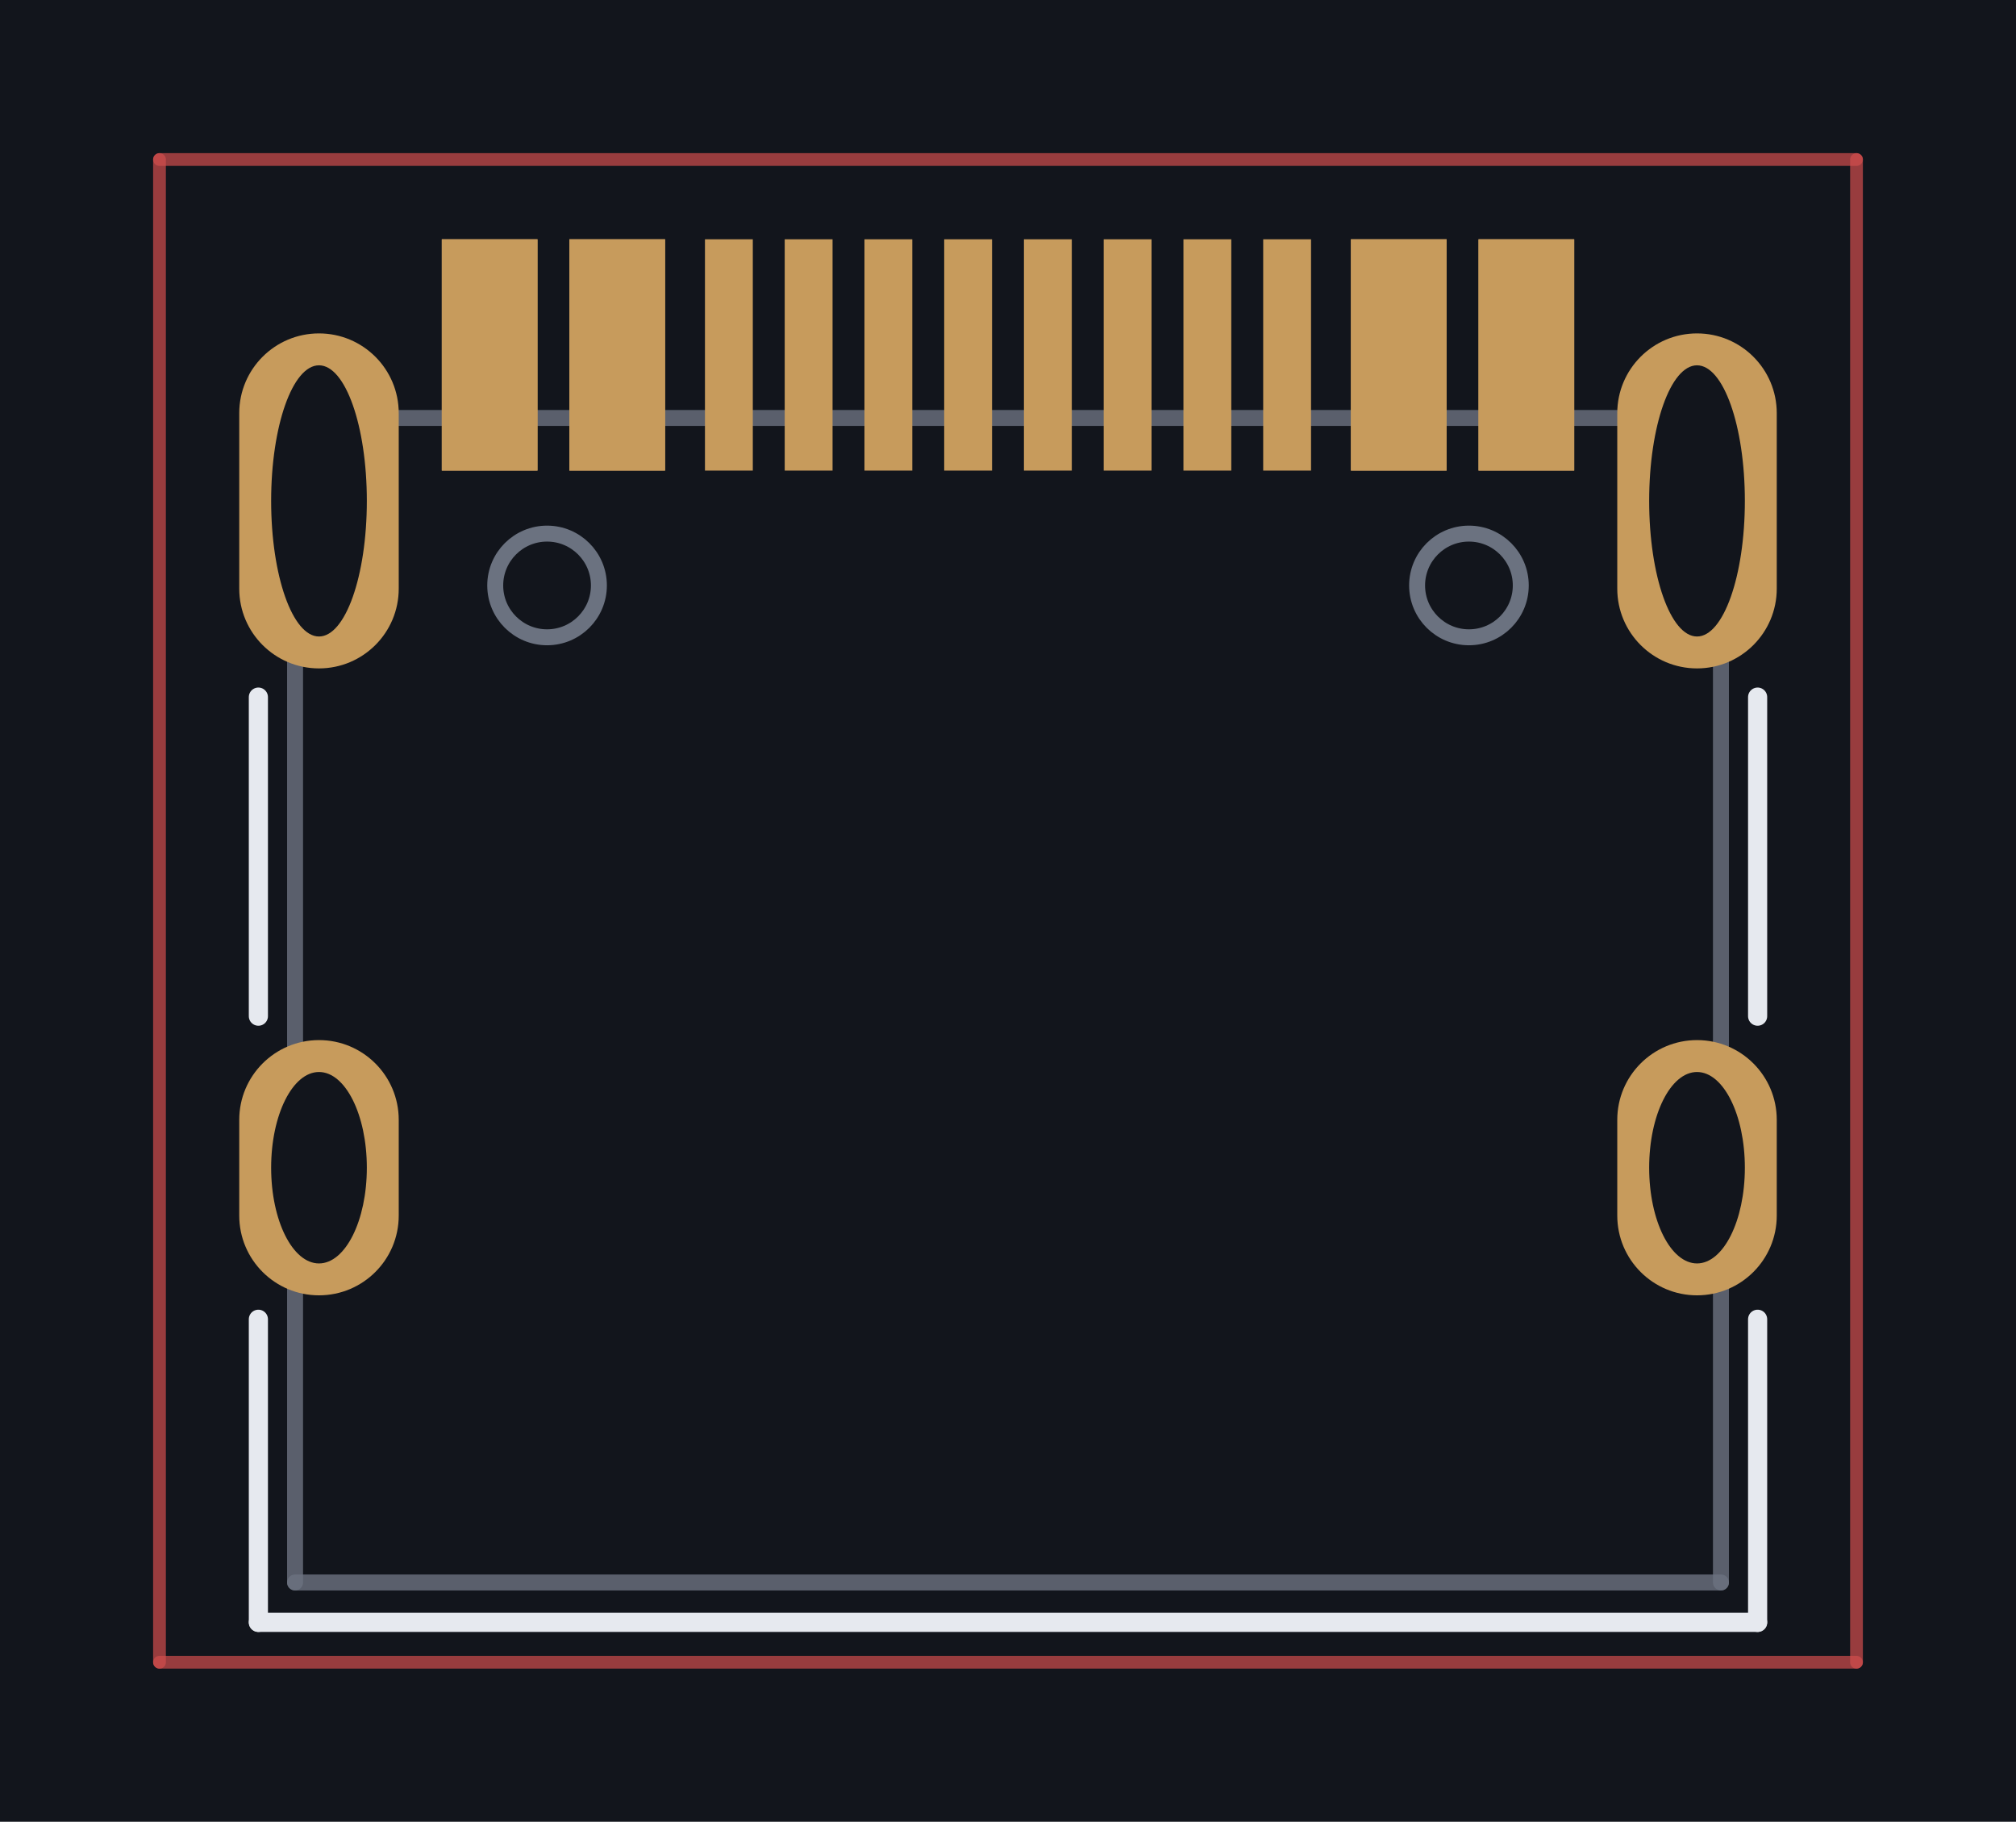
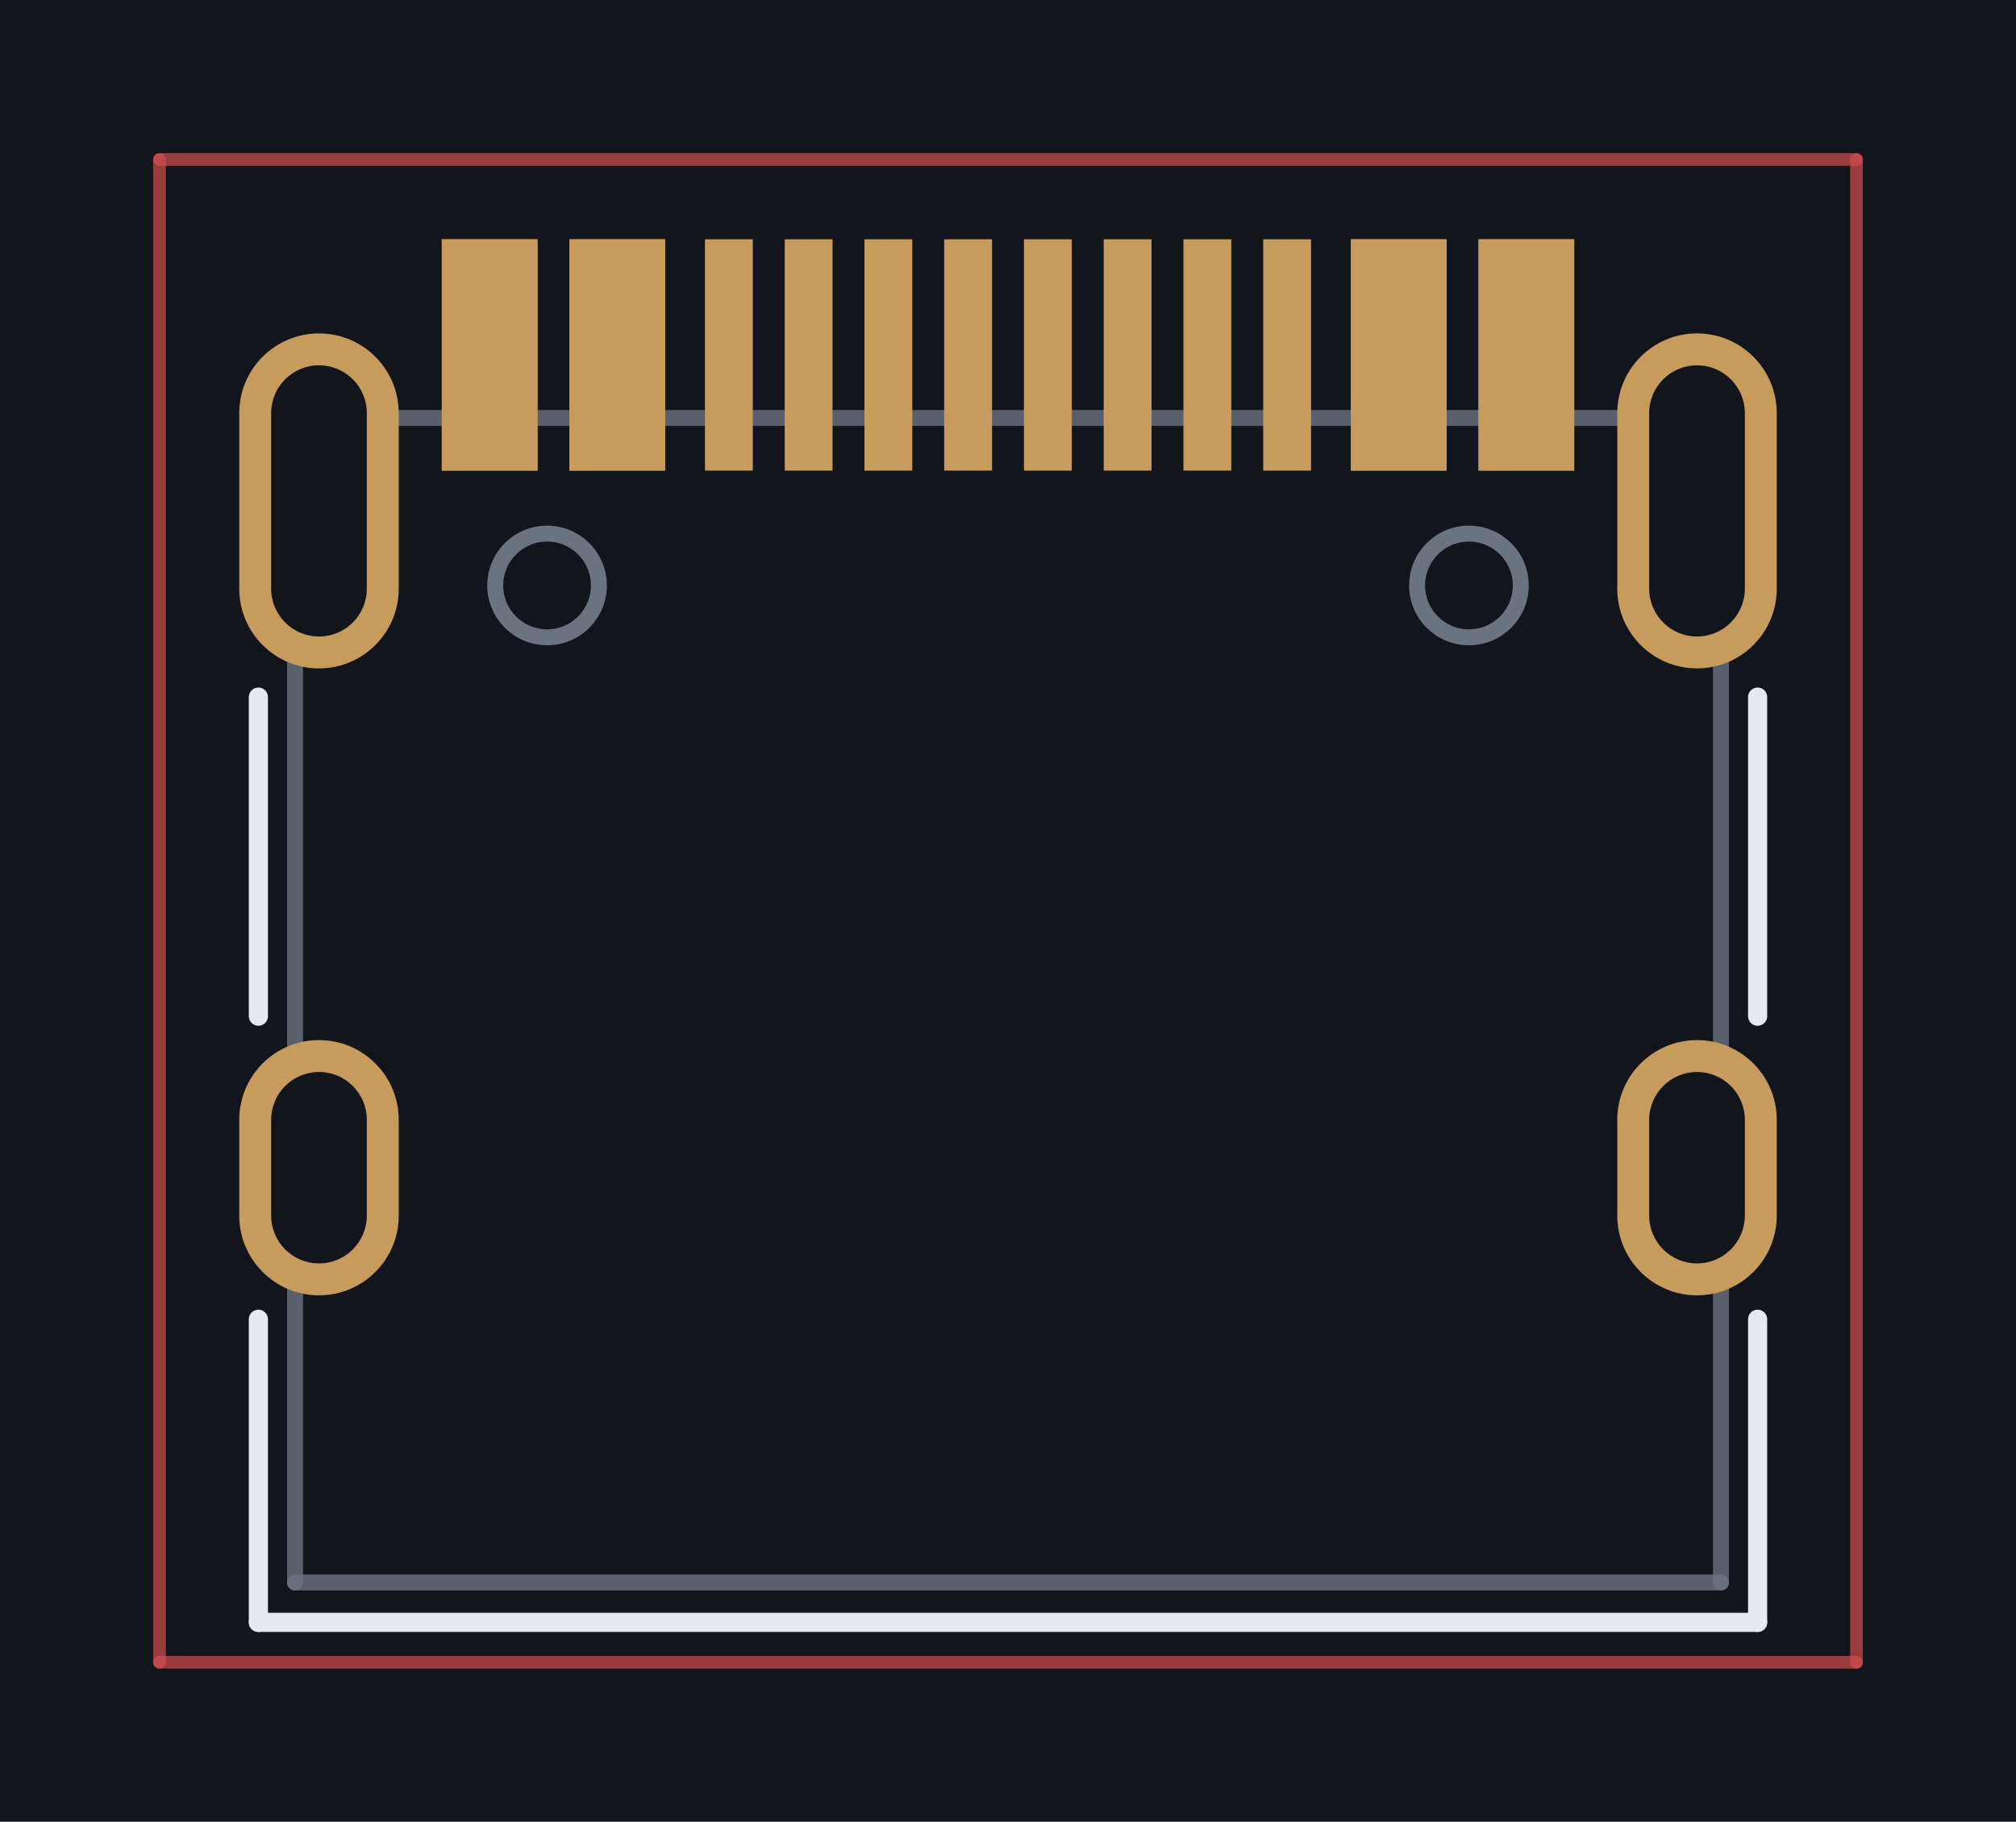
<svg xmlns="http://www.w3.org/2000/svg" viewBox="-6.32 -6.27 12.64 11.42" preserveAspectRatio="xMidYMid meet" style="width:100%;height:100%">
  <rect x="-6.32" y="-6.27" width="12.64" height="11.42" fill="#12151c" />
  <line x1="-4.470" y1="-3.650" x2="4.470" y2="-3.650" stroke="#6b7280" stroke-width="0.100" stroke-linecap="round" opacity="0.8" />
  <line x1="4.470" y1="-3.650" x2="4.470" y2="3.650" stroke="#6b7280" stroke-width="0.100" stroke-linecap="round" opacity="0.8" />
  <line x1="4.470" y1="3.650" x2="-4.470" y2="3.650" stroke="#6b7280" stroke-width="0.100" stroke-linecap="round" opacity="0.8" />
  <line x1="-4.470" y1="3.650" x2="-4.470" y2="-3.650" stroke="#6b7280" stroke-width="0.100" stroke-linecap="round" opacity="0.8" />
  <line x1="-4.700" y1="3.900" x2="4.700" y2="3.900" stroke="#e6e9ef" stroke-width="0.120" stroke-linecap="round" opacity="1" />
  <line x1="-4.700" y1="2.000" x2="-4.700" y2="3.900" stroke="#e6e9ef" stroke-width="0.120" stroke-linecap="round" opacity="1" />
  <line x1="-4.700" y1="-1.900" x2="-4.700" y2="0.100" stroke="#e6e9ef" stroke-width="0.120" stroke-linecap="round" opacity="1" />
  <line x1="4.700" y1="2.000" x2="4.700" y2="3.900" stroke="#e6e9ef" stroke-width="0.120" stroke-linecap="round" opacity="1" />
  <line x1="4.700" y1="-1.900" x2="4.700" y2="0.100" stroke="#e6e9ef" stroke-width="0.120" stroke-linecap="round" opacity="1" />
  <line x1="-5.320" y1="-5.270" x2="5.320" y2="-5.270" stroke="#d24d4d" stroke-width="0.080" stroke-linecap="round" opacity="0.7" />
  <line x1="5.320" y1="-5.270" x2="5.320" y2="4.150" stroke="#d24d4d" stroke-width="0.080" stroke-linecap="round" opacity="0.7" />
  <line x1="5.320" y1="4.150" x2="-5.320" y2="4.150" stroke="#d24d4d" stroke-width="0.080" stroke-linecap="round" opacity="0.7" />
  <line x1="-5.320" y1="4.150" x2="-5.320" y2="-5.270" stroke="#d24d4d" stroke-width="0.080" stroke-linecap="round" opacity="0.7" />
  <rect x="3.820" y="0.250" width="1.000" height="1.600" rx="0.500" fill="#c79b5c" />
-   <ellipse cx="4.320" cy="1.050" rx="0.300" ry="0.600" fill="#12151c" />
+   <rect x="4.020" y="0.450" width="0.600" height="1.200" rx="0.300" fill="#12151c" />
  <rect x="-4.820" y="0.250" width="1.000" height="1.600" rx="0.500" fill="#c79b5c" />
-   <ellipse cx="-4.320" cy="1.050" rx="0.300" ry="0.600" fill="#12151c" />
+   <rect x="-4.620" y="0.450" width="0.600" height="1.200" rx="0.300" fill="#12151c" />
  <rect x="-4.820" y="-4.180" width="1.000" height="2.100" rx="0.500" fill="#c79b5c" />
-   <ellipse cx="-4.320" cy="-3.130" rx="0.300" ry="0.850" fill="#12151c" />
+   <rect x="-4.620" y="-3.980" width="0.600" height="1.700" rx="0.300" fill="#12151c" />
  <rect x="3.820" y="-4.180" width="1.000" height="2.100" rx="0.500" fill="#c79b5c" />
-   <ellipse cx="4.320" cy="-3.130" rx="0.300" ry="0.850" fill="#12151c" />
+   <rect x="4.020" y="-3.980" width="0.600" height="1.700" rx="0.300" fill="#12151c" />
  <circle cx="2.890" cy="-2.600" r="0.325" fill="none" stroke="#6b7280" stroke-width="0.1" />
  <circle cx="-2.890" cy="-2.600" r="0.325" fill="none" stroke="#6b7280" stroke-width="0.1" />
  <rect x="-0.400" y="-4.770" width="0.300" height="1.450" rx="0.000" fill="#c79b5c" />
  <rect x="1.600" y="-4.770" width="0.300" height="1.450" rx="0.000" fill="#c79b5c" />
  <rect x="1.100" y="-4.770" width="0.300" height="1.450" rx="0.000" fill="#c79b5c" />
  <rect x="0.600" y="-4.770" width="0.300" height="1.450" rx="0.000" fill="#c79b5c" />
  <rect x="0.100" y="-4.770" width="0.300" height="1.450" rx="0.000" fill="#c79b5c" />
  <rect x="-0.900" y="-4.770" width="0.300" height="1.450" rx="0.000" fill="#c79b5c" />
  <rect x="-1.400" y="-4.770" width="0.300" height="1.450" rx="0.000" fill="#c79b5c" />
  <rect x="-1.900" y="-4.770" width="0.300" height="1.450" rx="0.000" fill="#c79b5c" />
  <rect x="2.950" y="-4.770" width="0.600" height="1.450" rx="0.000" fill="#c79b5c" />
  <rect x="2.150" y="-4.770" width="0.600" height="1.450" rx="0.000" fill="#c79b5c" />
  <rect x="-2.750" y="-4.770" width="0.600" height="1.450" rx="0.000" fill="#c79b5c" />
  <rect x="-3.550" y="-4.770" width="0.600" height="1.450" rx="0.000" fill="#c79b5c" />
  <rect x="-3.550" y="-4.770" width="0.600" height="1.450" rx="0.000" fill="#c79b5c" />
  <rect x="-2.750" y="-4.770" width="0.600" height="1.450" rx="0.000" fill="#c79b5c" />
  <rect x="2.150" y="-4.770" width="0.600" height="1.450" rx="0.000" fill="#c79b5c" />
  <rect x="2.950" y="-4.770" width="0.600" height="1.450" rx="0.000" fill="#c79b5c" />
</svg>
